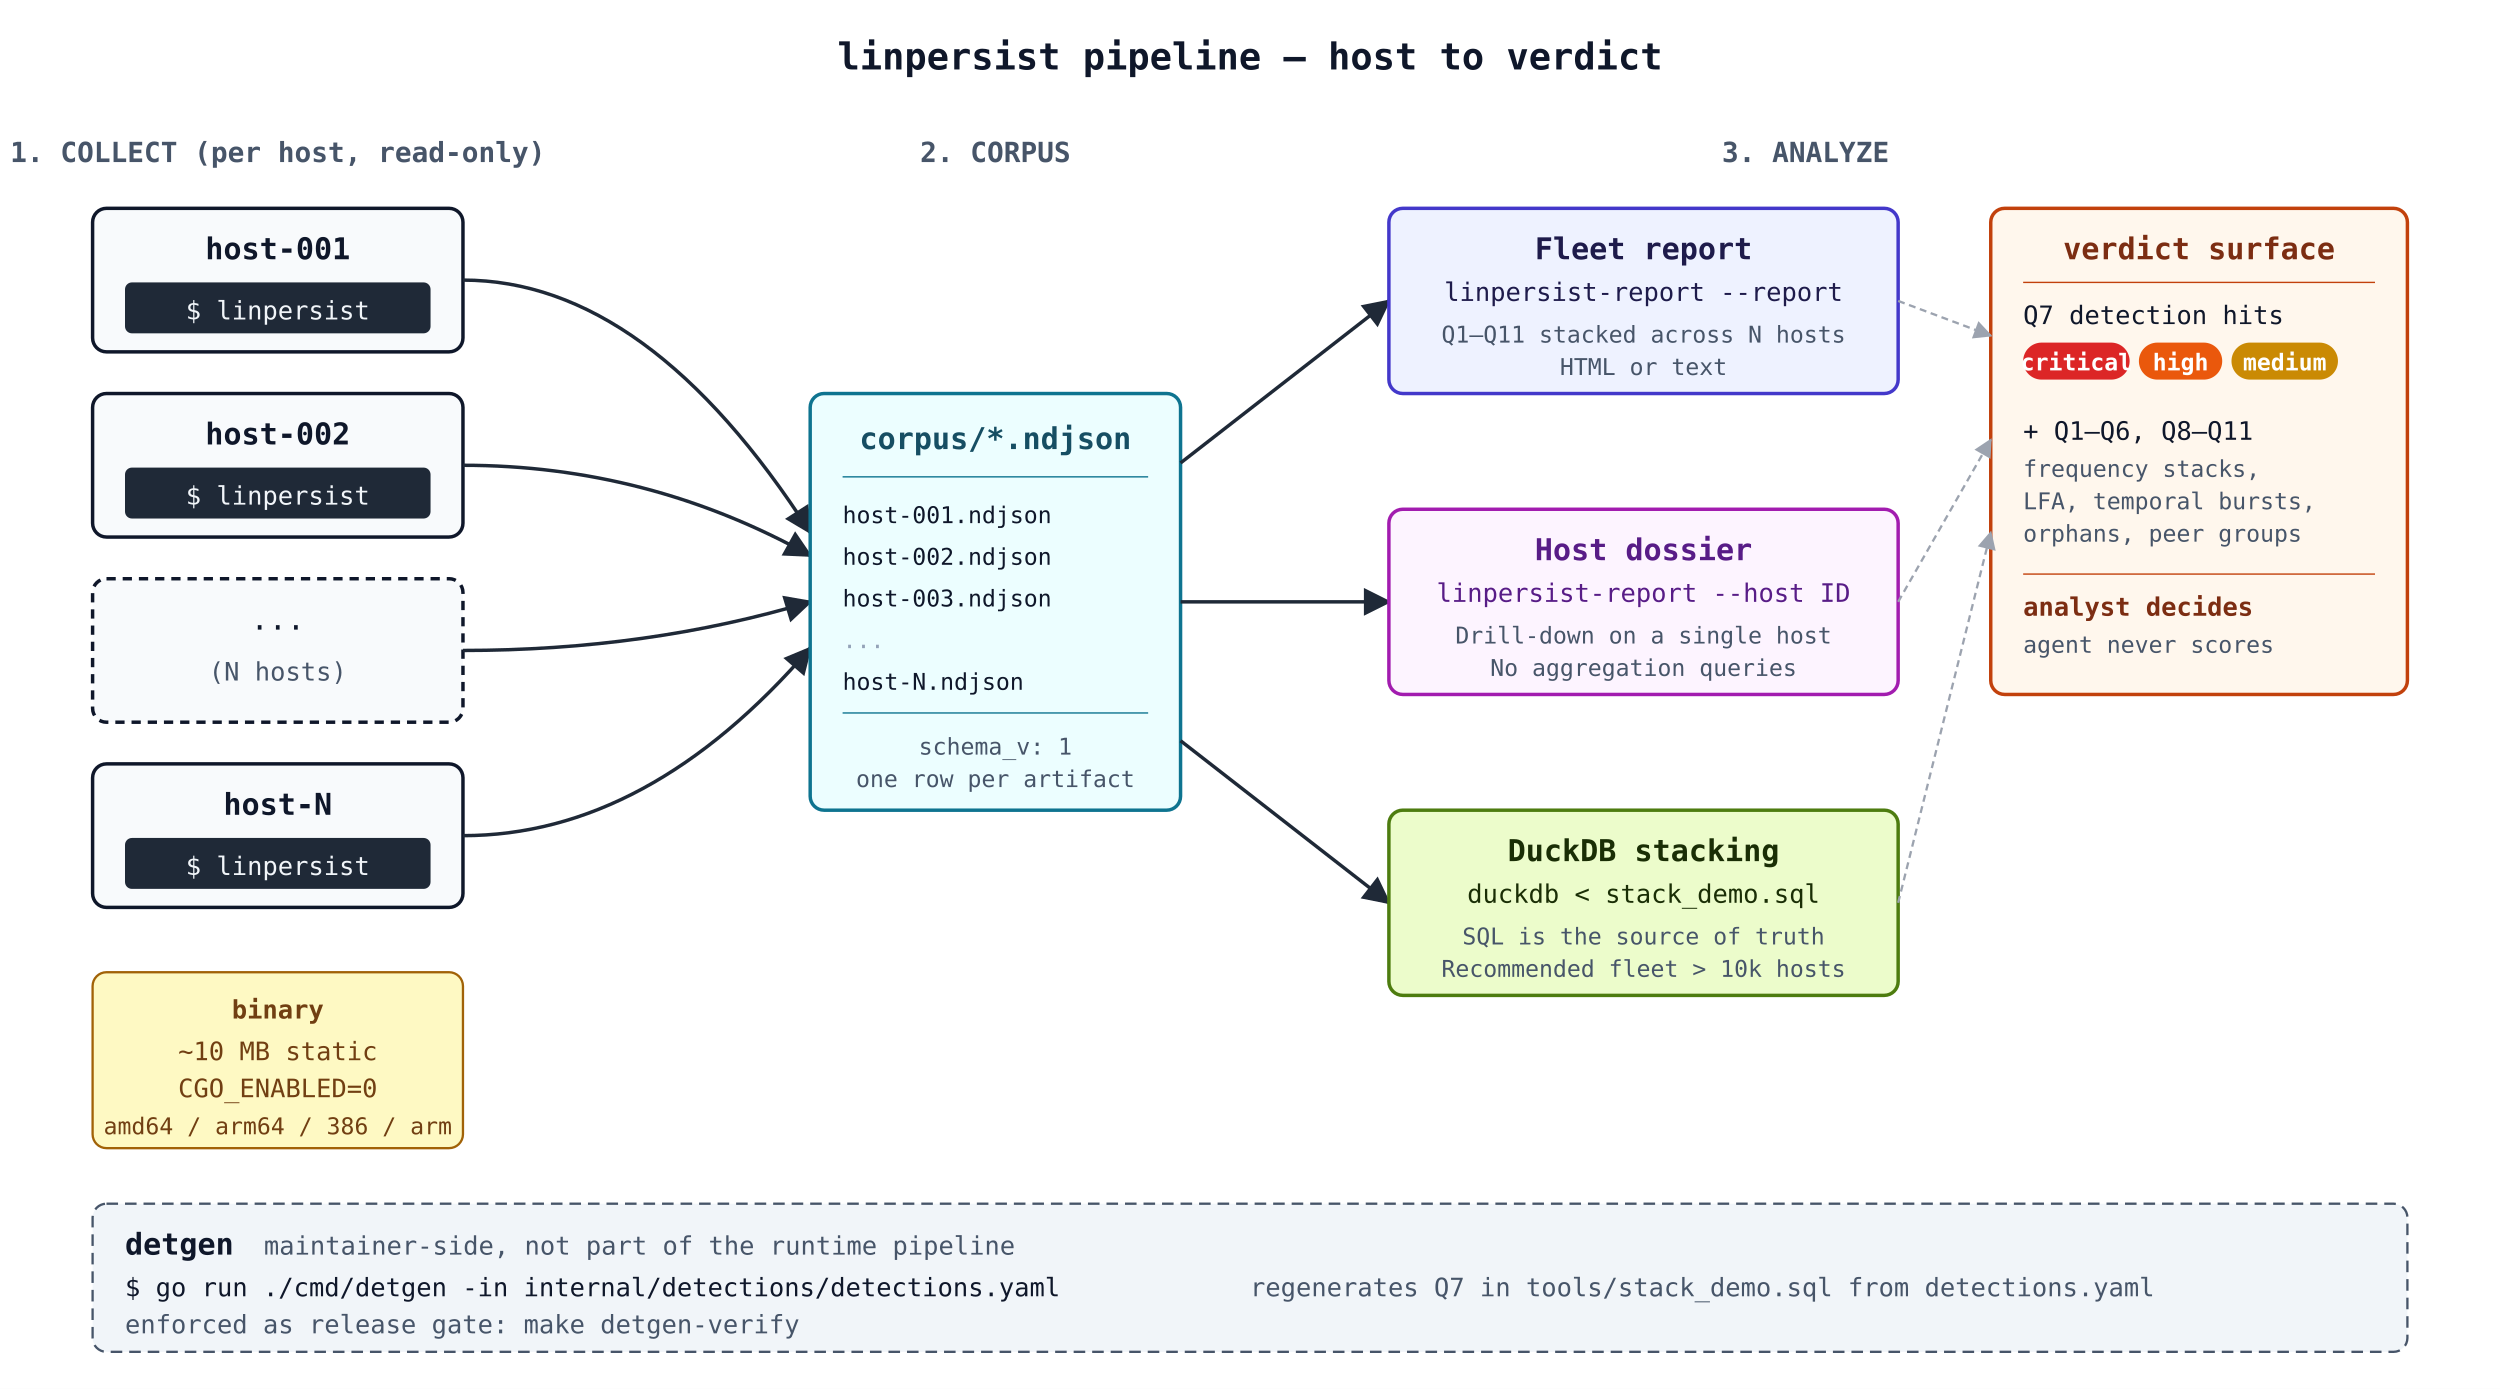
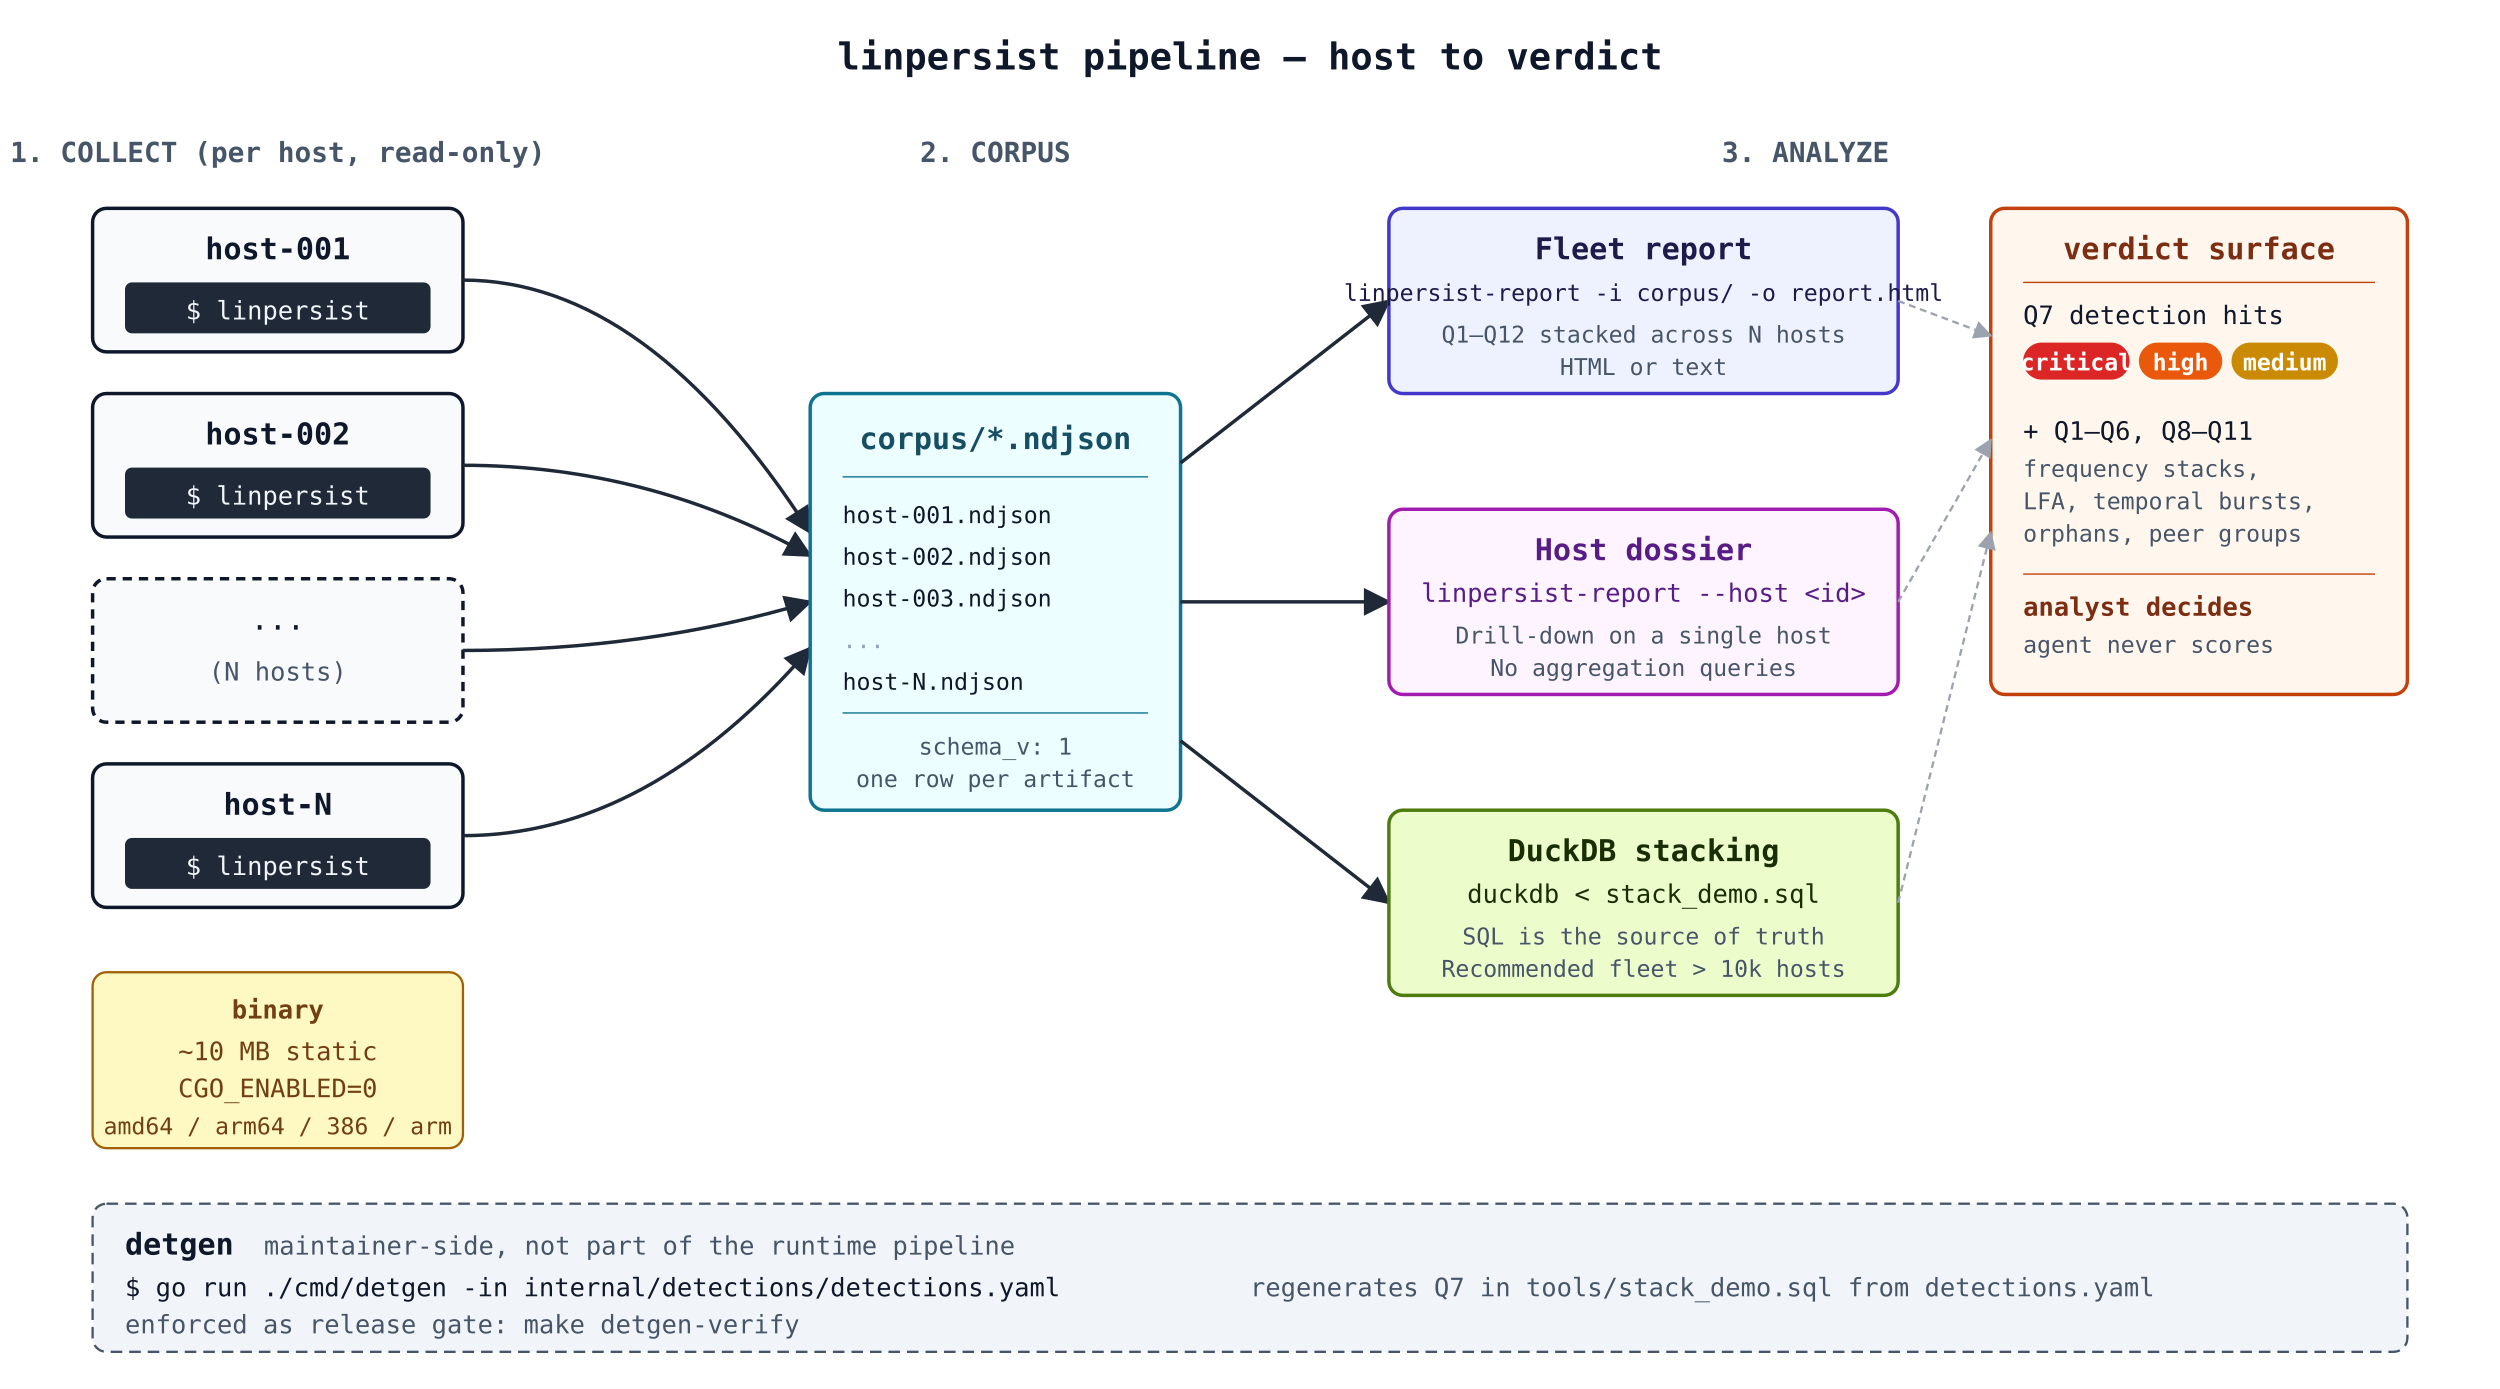
<svg xmlns="http://www.w3.org/2000/svg" viewBox="0 0 1080 600" font-family="ui-monospace, SFMono-Regular, Menlo, monospace" font-size="13">
  <defs>
    <marker id="arrow" viewBox="0 0 10 10" refX="9" refY="5" markerWidth="8" markerHeight="8" orient="auto-start-reverse">
      <path d="M0,0 L10,5 L0,10 z" fill="#1f2937" />
    </marker>
    <marker id="arrow-mut" viewBox="0 0 10 10" refX="9" refY="5" markerWidth="8" markerHeight="8" orient="auto-start-reverse">
      <path d="M0,0 L10,5 L0,10 z" fill="#9ca3af" />
    </marker>
  </defs>
  <rect width="1080" height="600" fill="#ffffff" />
  <text x="540" y="30" text-anchor="middle" font-size="16" font-weight="700" fill="#0f172a">linpersist pipeline — host to verdict</text>
  <text x="120" y="70" text-anchor="middle" font-size="12" fill="#475569" font-weight="600">1. COLLECT (per host, read-only)</text>
  <g transform="translate(40,90)">
    <rect width="160" height="62" rx="6" fill="#f8fafc" stroke="#0f172a" stroke-width="1.5" />
    <text x="80" y="22" text-anchor="middle" font-weight="600" fill="#0f172a">host-001</text>
    <rect x="14" y="32" width="132" height="22" rx="3" fill="#1f2937" />
    <text x="80" y="48" text-anchor="middle" fill="#f1f5f9" font-size="11">$ linpersist</text>
  </g>
  <g transform="translate(40,170)">
    <rect width="160" height="62" rx="6" fill="#f8fafc" stroke="#0f172a" stroke-width="1.5" />
    <text x="80" y="22" text-anchor="middle" font-weight="600" fill="#0f172a">host-002</text>
    <rect x="14" y="32" width="132" height="22" rx="3" fill="#1f2937" />
    <text x="80" y="48" text-anchor="middle" fill="#f1f5f9" font-size="11">$ linpersist</text>
  </g>
  <g transform="translate(40,250)">
    <rect width="160" height="62" rx="6" fill="#f8fafc" stroke="#0f172a" stroke-width="1.5" stroke-dasharray="4 3" />
    <text x="80" y="22" text-anchor="middle" fill="#0f172a">...</text>
    <text x="80" y="44" text-anchor="middle" font-size="11" fill="#475569">(N hosts)</text>
  </g>
  <g transform="translate(40,330)">
    <rect width="160" height="62" rx="6" fill="#f8fafc" stroke="#0f172a" stroke-width="1.5" />
    <text x="80" y="22" text-anchor="middle" font-weight="600" fill="#0f172a">host-N</text>
    <rect x="14" y="32" width="132" height="22" rx="3" fill="#1f2937" />
    <text x="80" y="48" text-anchor="middle" fill="#f1f5f9" font-size="11">$ linpersist</text>
  </g>
  <g transform="translate(40,420)">
    <rect width="160" height="76" rx="6" fill="#fef9c3" stroke="#a16207" stroke-width="1" />
    <text x="80" y="20" text-anchor="middle" font-size="11" font-weight="700" fill="#713f12">binary</text>
    <text x="80" y="38" text-anchor="middle" font-size="11" fill="#713f12">~10 MB static</text>
    <text x="80" y="54" text-anchor="middle" font-size="11" fill="#713f12">CGO_ENABLED=0</text>
    <text x="80" y="70" text-anchor="middle" font-size="10" fill="#713f12">amd64 / arm64 / 386 / arm</text>
  </g>
  <path d="M 200 121 Q 280 121 350 230" fill="none" stroke="#1f2937" stroke-width="1.5" marker-end="url(#arrow)" />
  <path d="M 200 201 Q 280 201 350 240" fill="none" stroke="#1f2937" stroke-width="1.5" marker-end="url(#arrow)" />
  <path d="M 200 281 Q 280 281 350 260" fill="none" stroke="#1f2937" stroke-width="1.5" marker-end="url(#arrow)" />
  <path d="M 200 361 Q 280 361 350 280" fill="none" stroke="#1f2937" stroke-width="1.5" marker-end="url(#arrow)" />
  <text x="430" y="70" text-anchor="middle" font-size="12" fill="#475569" font-weight="600">2. CORPUS</text>
  <g transform="translate(350,170)">
    <rect width="160" height="180" rx="6" fill="#ecfeff" stroke="#0e7490" stroke-width="1.5" />
    <text x="80" y="24" text-anchor="middle" font-weight="600" fill="#164e63">corpus/*.ndjson</text>
    <line x1="14" y1="36" x2="146" y2="36" stroke="#0e7490" stroke-width="0.6" />
    <text x="14" y="56" font-size="10" fill="#0f172a">host-001.ndjson</text>
    <text x="14" y="74" font-size="10" fill="#0f172a">host-002.ndjson</text>
    <text x="14" y="92" font-size="10" fill="#0f172a">host-003.ndjson</text>
    <text x="14" y="110" font-size="10" fill="#94a3b8">...</text>
    <text x="14" y="128" font-size="10" fill="#0f172a">host-N.ndjson</text>
    <line x1="14" y1="138" x2="146" y2="138" stroke="#0e7490" stroke-width="0.6" />
    <text x="80" y="156" text-anchor="middle" font-size="10" fill="#475569">schema_v: 1</text>
    <text x="80" y="170" text-anchor="middle" font-size="10" fill="#475569">one row per artifact</text>
  </g>
  <path d="M 510 200 L 600 130" fill="none" stroke="#1f2937" stroke-width="1.5" marker-end="url(#arrow)" />
  <path d="M 510 260 L 600 260" fill="none" stroke="#1f2937" stroke-width="1.5" marker-end="url(#arrow)" />
  <path d="M 510 320 L 600 390" fill="none" stroke="#1f2937" stroke-width="1.5" marker-end="url(#arrow)" />
  <text x="780" y="70" text-anchor="middle" font-size="12" fill="#475569" font-weight="600">3. ANALYZE</text>
  <g transform="translate(600,90)">
    <rect width="220" height="80" rx="6" fill="#eef2ff" stroke="#4338ca" stroke-width="1.5" />
    <text x="110" y="22" text-anchor="middle" font-weight="700" fill="#1e1b4b">Fleet report</text>
-     <text x="110" y="40" text-anchor="middle" font-size="11" fill="#1e1b4b" font-family="ui-monospace,monospace">linpersist-report --report</text>
-     <text x="110" y="58" text-anchor="middle" font-size="10" fill="#475569">Q1–Q11 stacked across N hosts</text>
+     <text x="110" y="40" text-anchor="middle" font-size="10" fill="#1e1b4b" font-family="ui-monospace,monospace">linpersist-report -i corpus/ -o report.html</text>
+     <text x="110" y="58" text-anchor="middle" font-size="10" fill="#475569">Q1–Q12 stacked across N hosts</text>
    <text x="110" y="72" text-anchor="middle" font-size="10" fill="#475569">HTML or text</text>
  </g>
  <g transform="translate(600,220)">
    <rect width="220" height="80" rx="6" fill="#fdf4ff" stroke="#a21caf" stroke-width="1.5" />
    <text x="110" y="22" text-anchor="middle" font-weight="700" fill="#581c87">Host dossier</text>
-     <text x="110" y="40" text-anchor="middle" font-size="11" fill="#581c87" font-family="ui-monospace,monospace">linpersist-report --host ID</text>
+     <text x="110" y="40" text-anchor="middle" font-size="11" fill="#581c87" font-family="ui-monospace,monospace">linpersist-report --host &lt;id&gt;</text>
    <text x="110" y="58" text-anchor="middle" font-size="10" fill="#475569">Drill-down on a single host</text>
    <text x="110" y="72" text-anchor="middle" font-size="10" fill="#475569">No aggregation queries</text>
  </g>
  <g transform="translate(600,350)">
    <rect width="220" height="80" rx="6" fill="#ecfccb" stroke="#4d7c0f" stroke-width="1.5" />
    <text x="110" y="22" text-anchor="middle" font-weight="700" fill="#1a2e05">DuckDB stacking</text>
    <text x="110" y="40" text-anchor="middle" font-size="11" fill="#1a2e05" font-family="ui-monospace,monospace">duckdb &lt; stack_demo.sql</text>
    <text x="110" y="58" text-anchor="middle" font-size="10" fill="#475569">SQL is the source of truth</text>
    <text x="110" y="72" text-anchor="middle" font-size="10" fill="#475569">Recommended fleet &gt; 10k hosts</text>
  </g>
  <g transform="translate(860,90)">
    <rect width="180" height="210" rx="6" fill="#fff7ed" stroke="#c2410c" stroke-width="1.5" />
    <text x="90" y="22" text-anchor="middle" font-weight="700" fill="#7c2d12">verdict surface</text>
    <line x1="14" y1="32" x2="166" y2="32" stroke="#c2410c" stroke-width="0.6" />
    <text x="14" y="50" font-size="11" fill="#0f172a">Q7 detection hits</text>
    <rect x="14" y="58" width="46" height="16" rx="8" fill="#dc2626" />
    <text x="37" y="70" text-anchor="middle" fill="#fff" font-size="10" font-weight="700">critical</text>
    <rect x="64" y="58" width="36" height="16" rx="8" fill="#ea580c" />
    <text x="82" y="70" text-anchor="middle" fill="#fff" font-size="10" font-weight="700">high</text>
    <rect x="104" y="58" width="46" height="16" rx="8" fill="#ca8a04" />
    <text x="127" y="70" text-anchor="middle" fill="#fff" font-size="10" font-weight="700">medium</text>
    <text x="14" y="100" font-size="11" fill="#0f172a">+ Q1–Q6, Q8–Q11</text>
    <text x="14" y="116" font-size="10" fill="#475569">frequency stacks,</text>
    <text x="14" y="130" font-size="10" fill="#475569">LFA, temporal bursts,</text>
    <text x="14" y="144" font-size="10" fill="#475569">orphans, peer groups</text>
    <line x1="14" y1="158" x2="166" y2="158" stroke="#c2410c" stroke-width="0.6" />
    <text x="14" y="176" font-size="11" font-weight="600" fill="#7c2d12">analyst decides</text>
    <text x="14" y="192" font-size="10" fill="#475569">agent never scores</text>
  </g>
  <path d="M 820 130 L 860 145" fill="none" stroke="#9ca3af" stroke-width="1" marker-end="url(#arrow-mut)" stroke-dasharray="3 2" />
  <path d="M 820 260 L 860 190" fill="none" stroke="#9ca3af" stroke-width="1" marker-end="url(#arrow-mut)" stroke-dasharray="3 2" />
  <path d="M 820 390 L 860 230" fill="none" stroke="#9ca3af" stroke-width="1" marker-end="url(#arrow-mut)" stroke-dasharray="3 2" />
  <g transform="translate(40,520)">
    <rect width="1000" height="64" rx="6" fill="#f1f5f9" stroke="#475569" stroke-width="1" stroke-dasharray="5 3" />
    <text x="14" y="22" font-weight="700" fill="#0f172a">detgen</text>
    <text x="74" y="22" font-size="11" fill="#475569">maintainer-side, not part of the runtime pipeline</text>
    <text x="14" y="40" font-size="11" fill="#0f172a" font-family="ui-monospace,monospace">$ go run ./cmd/detgen -in internal/detections/detections.yaml</text>
    <text x="500" y="40" font-size="11" fill="#475569">regenerates Q7 in tools/stack_demo.sql from detections.yaml</text>
    <text x="14" y="56" font-size="11" fill="#475569">enforced as release gate: make detgen-verify</text>
  </g>
</svg>
